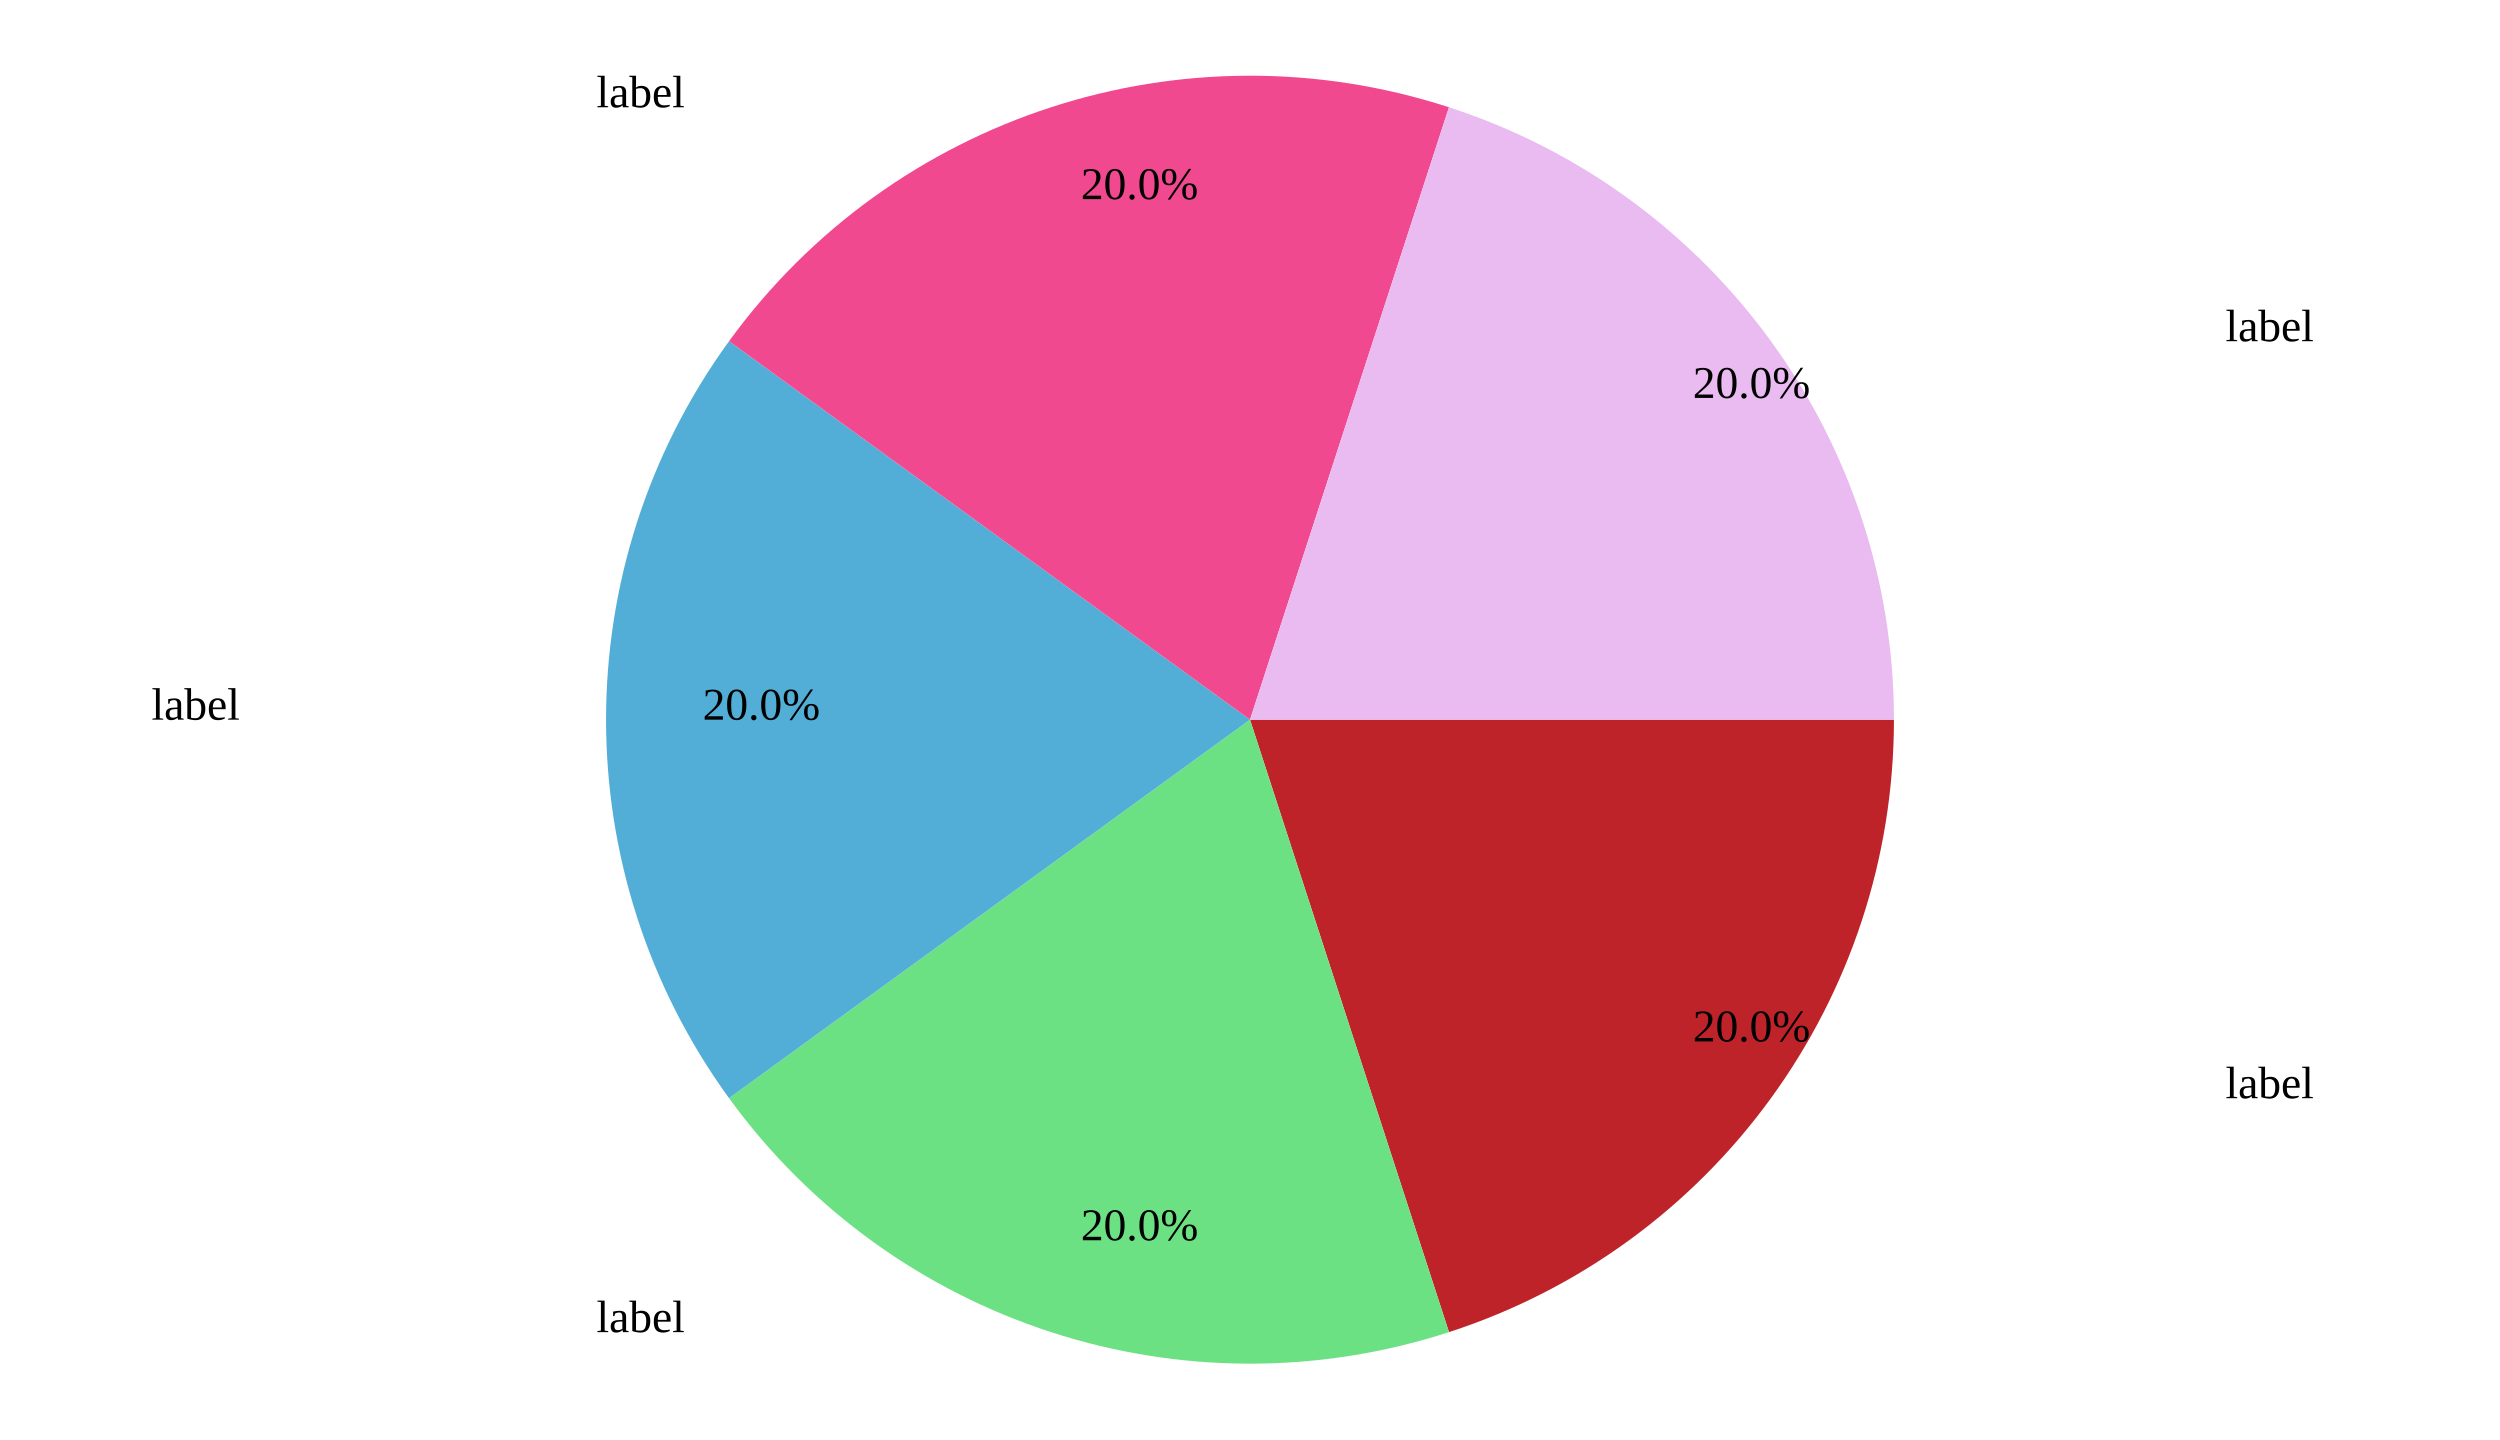
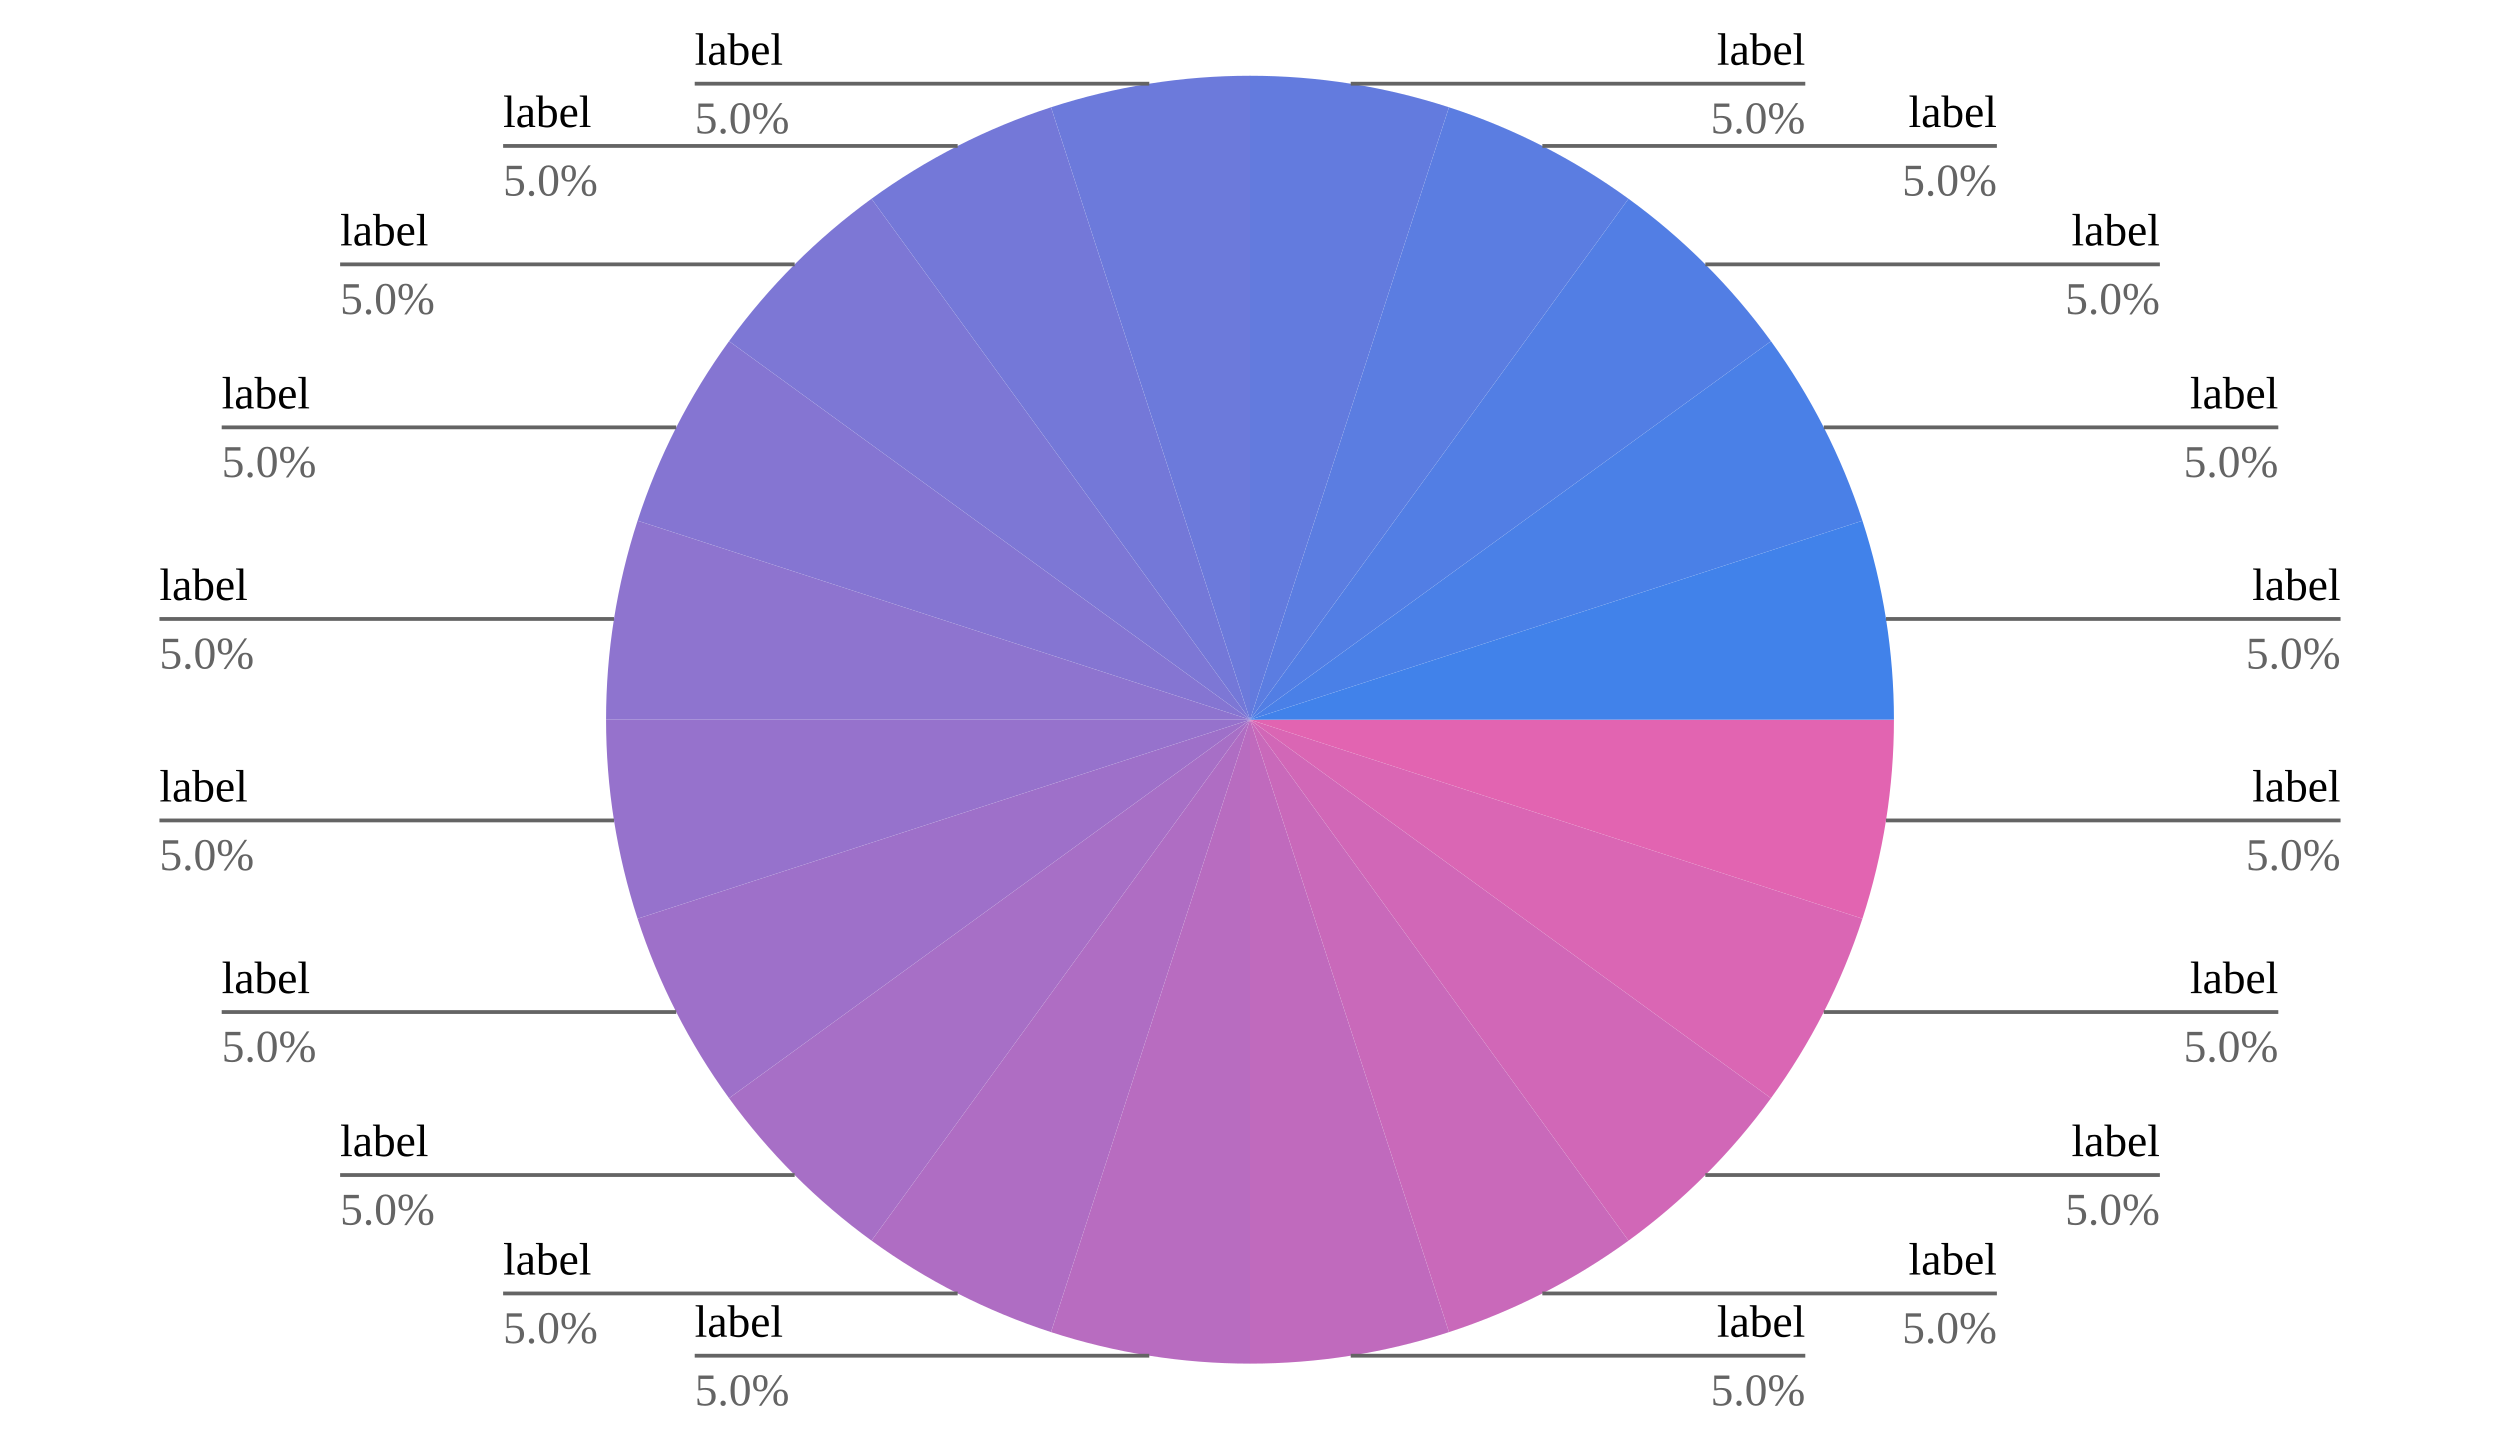
<svg xmlns="http://www.w3.org/2000/svg" version="1.1" viewBox="0 0 660 380" stroke-width="1">
-   <path d="M 500 190 A 170 170 0 0 1 382.533 351.68 L 330 190 " fill="#be2329" />
-   <line x1="467.533" y1="289.923" x2="587.533" y2="289.923" />
-   <text x="587.533" y="289.923">label</text>
-   <text x="446.903" y="274.935">     20.0%</text>
-   <path d="M 382.533 351.68 A 170 170 0 0 1 192.467 289.923 L 330 190 " fill="#6ce184" />
-   <line x1="277.467" y1="351.68" x2="157.467" y2="351.68" />
-   <text x="157.467" y="351.68">label</text>
-   <text x="285.347" y="327.428">     20.0%</text>
-   <path d="M 192.467 289.923 A 170 170 0 0 1 192.467 90.076 L 330 190 " fill="#52aed6" />
-   <line x1="160" y1="190" x2="40" y2="190" />
-   <text x="40" y="190">label</text>
-   <text x="185.5" y="190">     20.0%</text>
-   <path d="M 192.467 90.076 A 170 170 0 0 1 382.533 28.32 L 330 190 " fill="#f14990" />
-   <line x1="277.467" y1="28.32" x2="157.467" y2="28.32" />
-   <text x="157.467" y="28.32">label</text>
-   <text x="285.347" y="52.572">     20.0%</text>
-   <path d="M 382.533 28.32 A 170 170 0 0 1 500 190 L 330 190 " fill="#e9bbf1" />
-   <line x1="467.533" y1="90.077" x2="587.533" y2="90.077" />
-   <text x="587.533" y="90.077">label</text>
-   <text x="446.903" y="105.065">     20.0%</text>
+   <g font-size="12">
+     <path d="M 500 190 A 170 170 0 0 1 491.68 242.533 L 330 190 " fill="#e264b1" />
+     <path d="M 491.68 242.533 A 170 170 0 0 1 467.533 289.923 L 330 190 " fill="#da66b4" />
+     <path d="M 467.533 289.923 A 170 170 0 0 1 429.923 327.533 L 330 190 " fill="#d167b7" />
+     <path d="M 429.923 327.533 A 170 170 0 0 1 382.533 351.68 L 330 190 " fill="#c969ba" />
+     <path d="M 382.533 351.68 A 170 170 0 0 1 330 360 L 330 190 " fill="#c06abd" />
+     <path d="M 330 360 A 170 170 0 0 1 277.467 351.68 L 330 190 " fill="#b86cc0" />
+     <path d="M 277.467 351.68 A 170 170 0 0 1 230.076 327.533 L 330 190 " fill="#af6dc3" />
+     <path d="M 230.076 327.533 A 170 170 0 0 1 192.467 289.923 L 330 190 " fill="#a76fc6" />
+     <path d="M 192.467 289.923 A 170 170 0 0 1 168.32 242.533 L 330 190 " fill="#9e70c9" />
+     <path d="M 168.32 242.533 A 170 170 0 0 1 160 190 L 330 190 " fill="#9672cc" />
+     <path d="M 160 190 A 170 170 0 0 1 168.32 137.467 L 330 190 " fill="#8e74cf" />
+     <path d="M 168.32 137.467 A 170 170 0 0 1 192.467 90.076 L 330 190 " fill="#8575d2" />
+     <path d="M 192.467 90.076 A 170 170 0 0 1 230.077 52.467 L 330 190 " fill="#7d77d5" />
+     <path d="M 230.077 52.467 A 170 170 0 0 1 277.467 28.32 L 330 190 " fill="#7478d8" />
+     <path d="M 277.467 28.32 A 170 170 0 0 1 330 20 L 330 190 " fill="#6c7adb" />
+     <path d="M 330 20 A 170 170 0 0 1 382.533 28.32 L 330 190 " fill="#637bde" />
+     <path d="M 382.533 28.32 A 170 170 0 0 1 429.924 52.467 L 330 190 " fill="#5b7de1" />
+     <path d="M 429.924 52.467 A 170 170 0 0 1 467.533 90.077 L 330 190 " fill="#527ee4" />
+     <path d="M 467.533 90.077 A 170 170 0 0 1 491.68 137.467 L 330 190 " fill="#4a80e7" />
+     <path d="M 491.68 137.467 A 170 170 0 0 1 500 190 L 330 190 " fill="#4182ea" />
+     <g stroke="black">
+       <g stroke="#646464">
+         <line x1="497.907" y1="216.594" x2="617.907" y2="216.594" />
+         <line x1="481.471" y1="267.178" x2="601.471" y2="267.178" />
+         <line x1="450.208" y1="310.208" x2="570.208" y2="310.208" />
+         <line x1="407.178" y1="341.471" x2="527.178" y2="341.471" />
+         <line x1="356.594" y1="357.907" x2="476.594" y2="357.907" />
+         <line x1="303.406" y1="357.907" x2="183.406" y2="357.907" />
+         <line x1="252.822" y1="341.471" x2="132.822" y2="341.471" />
+         <line x1="209.792" y1="310.208" x2="89.792" y2="310.208" />
+         <line x1="178.529" y1="267.178" x2="58.529" y2="267.178" />
+         <line x1="162.093" y1="216.594" x2="42.093" y2="216.594" />
+         <line x1="162.093" y1="163.406" x2="42.093" y2="163.406" />
+         <line x1="178.529" y1="112.822" x2="58.529" y2="112.822" />
+         <line x1="209.792" y1="69.792" x2="89.792" y2="69.792" />
+         <line x1="252.822" y1="38.529" x2="132.822" y2="38.529" />
+         <line x1="303.406" y1="22.093" x2="183.406" y2="22.093" />
+         <line x1="356.594" y1="22.093" x2="476.594" y2="22.093" />
+         <line x1="407.178" y1="38.529" x2="527.178" y2="38.529" />
+         <line x1="450.208" y1="69.792" x2="570.208" y2="69.792" />
+         <line x1="481.471" y1="112.822" x2="601.471" y2="112.822" />
+         <line x1="497.907" y1="163.406" x2="617.907" y2="163.406" />
+       </g>
+     </g>
+     <g text-anchor="end">
+       <text x="617.907" y="211.594">label</text>
+       <text x="601.471" y="262.178">label</text>
+       <text x="570.208" y="305.208">label</text>
+       <text x="527.178" y="336.471">label</text>
+       <text x="476.594" y="352.907">label</text>
+     </g>
+     <text x="183.406" y="352.907">label</text>
+     <text x="132.822" y="336.471">label</text>
+     <text x="89.792" y="305.208">label</text>
+     <text x="58.529" y="262.178">label</text>
+     <text x="42.093" y="211.594">label</text>
+     <text x="42.093" y="158.406">label</text>
+     <text x="58.529" y="107.822">label</text>
+     <text x="89.792" y="64.792">label</text>
+     <text x="132.822" y="33.529">label</text>
+     <text x="183.406" y="17.093">label</text>
+     <g text-anchor="end">
+       <text x="476.594" y="17.093">label</text>
+       <text x="527.178" y="33.529">label</text>
+       <text x="570.208" y="64.792">label</text>
+       <text x="601.471" y="107.822">label</text>
+       <text x="617.907" y="158.406">label</text>
+     </g>
+     <g fill="#646464" dominant-baseline="hanging">
+       <g text-anchor="end">
+         <text x="617.907" y="221.594">      5.0%</text>
+         <text x="601.471" y="272.178">      5.0%</text>
+         <text x="570.208" y="315.208">      5.0%</text>
+         <text x="527.178" y="346.471">      5.0%</text>
+         <text x="476.594" y="362.907">      5.0%</text>
+       </g>
+       <text x="183.406" y="362.907">      5.0%</text>
+       <text x="132.822" y="346.471">      5.0%</text>
+       <text x="89.792" y="315.208">      5.0%</text>
+       <text x="58.529" y="272.178">      5.0%</text>
+       <text x="42.093" y="221.594">      5.0%</text>
+       <text x="42.093" y="168.406">      5.0%</text>
+       <text x="58.529" y="117.822">      5.0%</text>
+       <text x="89.792" y="74.792">      5.0%</text>
+       <text x="132.822" y="43.529">      5.0%</text>
+       <text x="183.406" y="27.093">      5.0%</text>
+       <g text-anchor="end">
+         <text x="476.594" y="27.093">      5.0%</text>
+         <text x="527.178" y="43.529">      5.0%</text>
+         <text x="570.208" y="74.792">      5.0%</text>
+         <text x="601.471" y="117.822">      5.0%</text>
+         <text x="617.907" y="168.406">      5.0%</text>
+       </g>
+     </g>
+   </g>
</svg>
